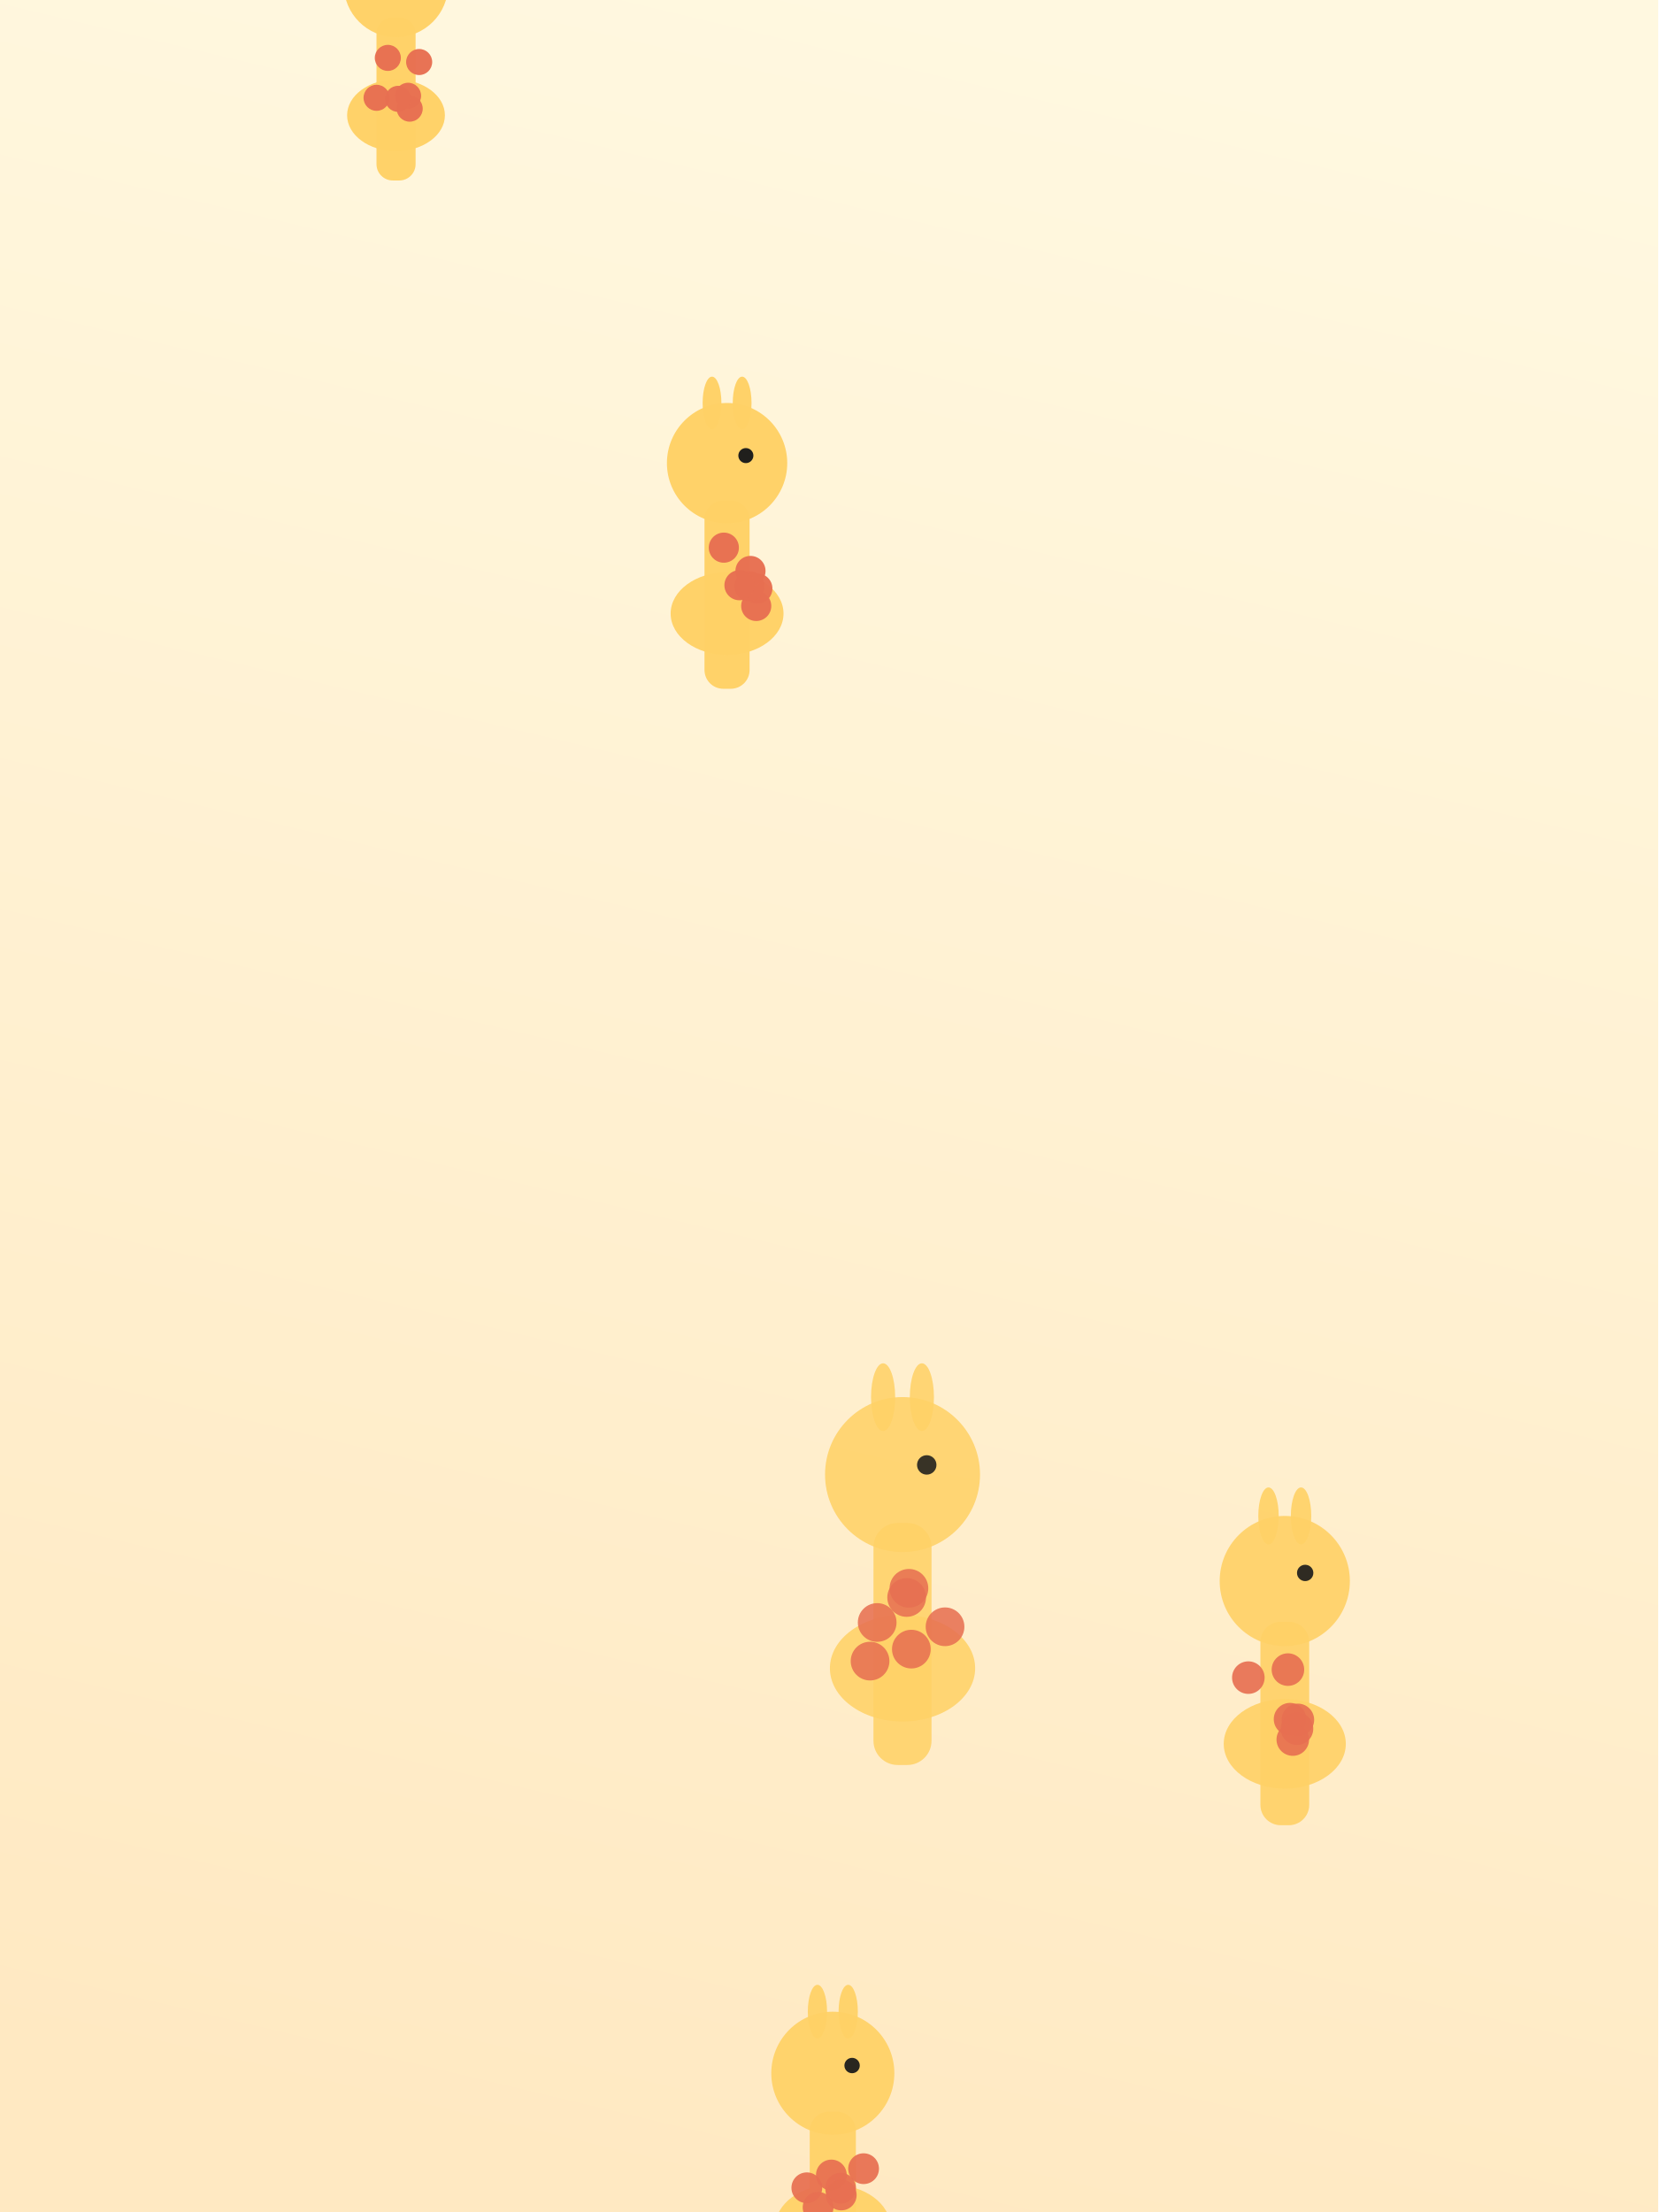
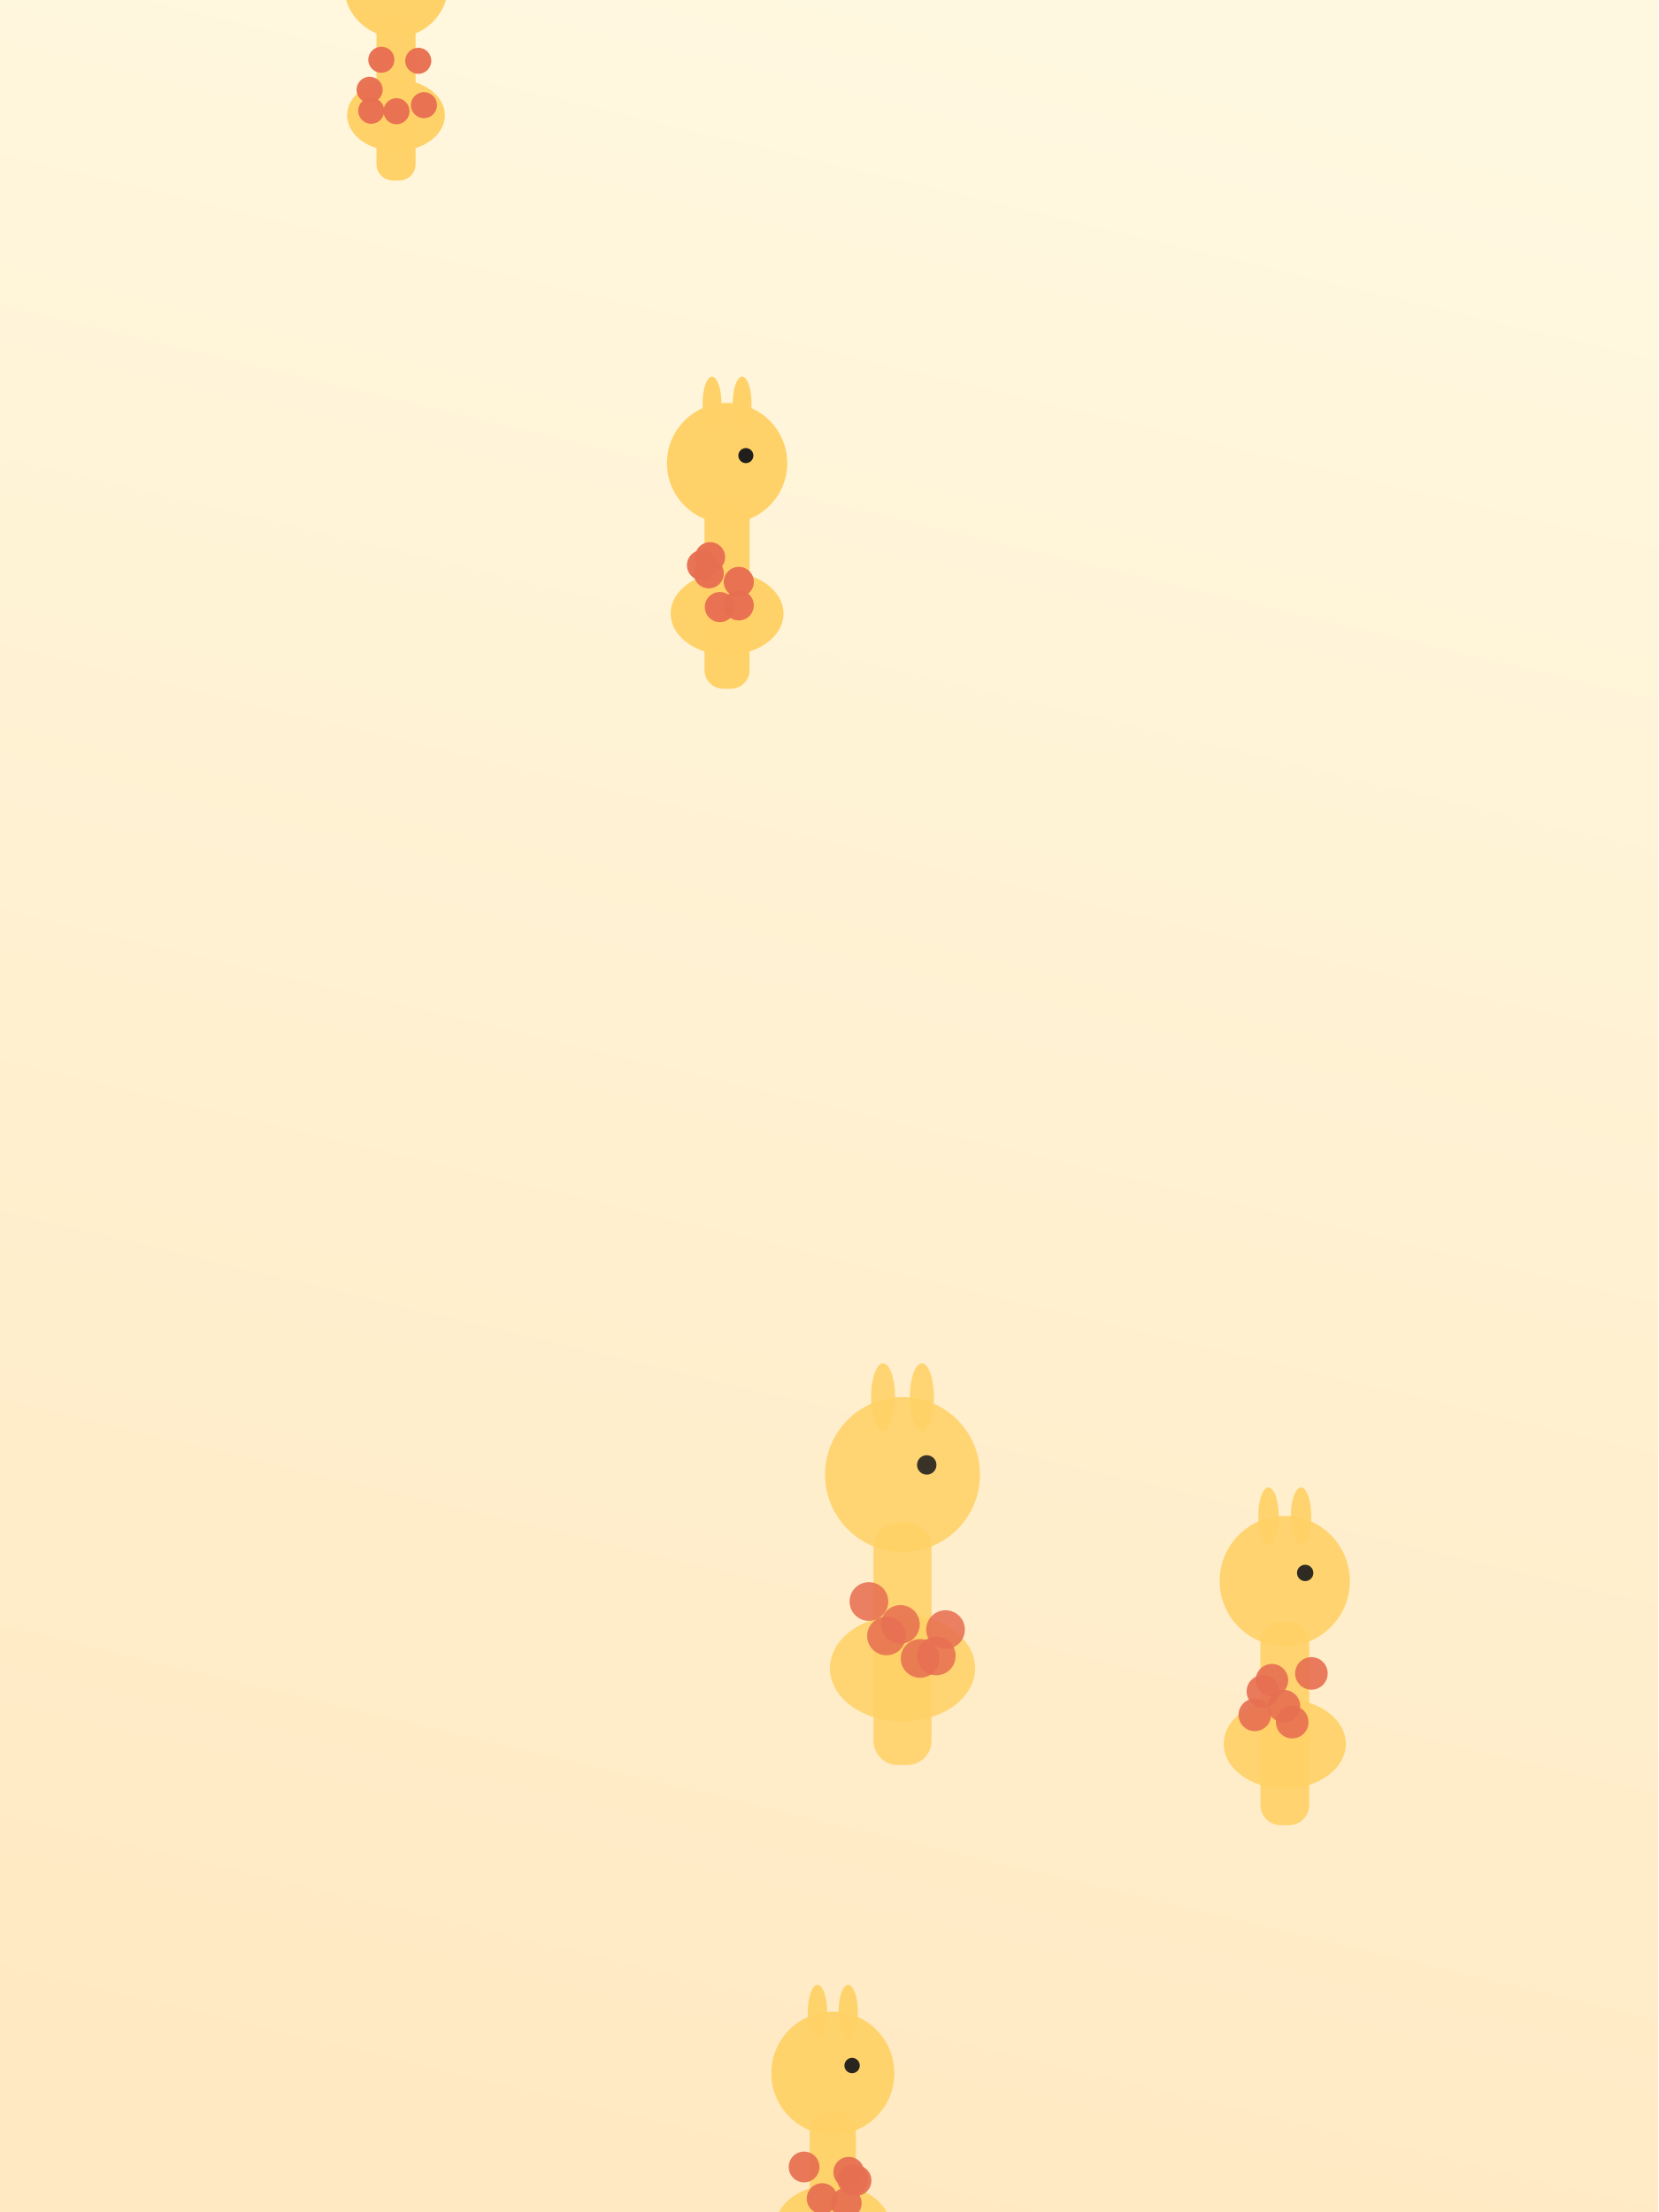
<svg xmlns="http://www.w3.org/2000/svg" viewBox="0 0 2048 2732" width="2048" height="2732">
  <defs>
    <linearGradient id="lg1" x1="58.7%" y1="0.8%" x2="41.3%" y2="99.2%">
      <stop offset="0.0%" stop-color="#fff8e0" />
      <stop offset="100.0%" stop-color="#ffe9c2" />
    </linearGradient>
  </defs>
  <rect x="0.0" y="0.0" width="2048.0" height="2732.0" rx="0" fill="url(#lg1)" opacity="1.00" />
  <g>
    <rect x="1000.1" y="2608.1" width="57.0" height="237.5" rx="23.748" fill="#ffd166" opacity="0.93" />
    <circle cx="1028.6" cy="2560.6" r="76.0" fill="#ffd166" opacity="0.93" />
    <ellipse cx="1009.6" cy="2484.6" rx="11.9" ry="33.2" fill="#ffd166" opacity="0.93" />
    <ellipse cx="1047.6" cy="2484.6" rx="11.9" ry="33.2" fill="#ffd166" opacity="0.93" />
    <circle cx="1052.4" cy="2551.1" r="9.5" fill="#1a1a1a" opacity="0.93" />
    <ellipse cx="1028.6" cy="2750.6" rx="71.2" ry="52.2" fill="#ffd166" opacity="0.93" />
-     <circle cx="1038.2" cy="2702.6" r="19.0" fill="#e76f51" opacity="0.93" />
-     <circle cx="996.5" cy="2702.1" r="19.0" fill="#e76f51" opacity="0.93" />
-     <circle cx="1026.8" cy="2686.3" r="19.0" fill="#e76f51" opacity="0.93" />
-     <circle cx="1039.0" cy="2711.0" r="19.0" fill="#e76f51" opacity="0.93" />
-     <circle cx="1010.4" cy="2726.3" r="19.0" fill="#e76f51" opacity="0.93" />
-     <circle cx="1066.6" cy="2678.5" r="19.0" fill="#e76f51" opacity="0.93" />
+     <circle cx="1057.3" cy="2693.1" r="19.0" fill="#e76f51" opacity="0.93" />
+     <circle cx="993.1" cy="2676.4" r="19.0" fill="#e76f51" opacity="0.93" />
+     <circle cx="1045.2" cy="2721.1" r="19.0" fill="#e76f51" opacity="0.93" />
+     <circle cx="1053.2" cy="2691.8" r="19.0" fill="#e76f51" opacity="0.93" />
+     <circle cx="1048.3" cy="2682.9" r="19.0" fill="#e76f51" opacity="0.93" />
+     <circle cx="1015.4" cy="2715.4" r="19.0" fill="#e76f51" opacity="0.93" />
  </g>
  <g>
    <rect x="465.0" y="21.7" width="48.3" height="201.2" rx="20.121" fill="#ffd166" opacity="0.97" />
    <circle cx="489.1" cy="-18.5" r="64.4" fill="#ffd166" opacity="0.97" />
    <ellipse cx="473.0" cy="-82.9" rx="10.1" ry="28.2" fill="#ffd166" opacity="0.97" />
    <ellipse cx="505.2" cy="-82.9" rx="10.1" ry="28.2" fill="#ffd166" opacity="0.97" />
    <circle cx="509.3" cy="-26.6" r="8.0" fill="#1a1a1a" opacity="0.97" />
    <ellipse cx="489.1" cy="142.4" rx="60.4" ry="44.3" fill="#ffd166" opacity="0.97" />
-     <circle cx="517.7" cy="76.6" r="16.1" fill="#e76f51" opacity="0.97" />
-     <circle cx="506.0" cy="134.2" r="16.1" fill="#e76f51" opacity="0.97" />
-     <circle cx="465.1" cy="120.8" r="16.1" fill="#e76f51" opacity="0.97" />
-     <circle cx="479.0" cy="71.5" r="16.1" fill="#e76f51" opacity="0.97" />
-     <circle cx="504.0" cy="118.3" r="16.1" fill="#e76f51" opacity="0.97" />
-     <circle cx="491.7" cy="122.1" r="16.1" fill="#e76f51" opacity="0.97" />
+     <circle cx="489.7" cy="137.4" r="16.1" fill="#e76f51" opacity="0.97" />
+     <circle cx="471.0" cy="73.8" r="16.1" fill="#e76f51" opacity="0.97" />
+     <circle cx="456.5" cy="110.9" r="16.1" fill="#e76f51" opacity="0.97" />
+     <circle cx="516.6" cy="75.1" r="16.1" fill="#e76f51" opacity="0.97" />
+     <circle cx="523.6" cy="129.9" r="16.1" fill="#e76f51" opacity="0.97" />
+     <circle cx="458.5" cy="136.8" r="16.1" fill="#e76f51" opacity="0.97" />
  </g>
  <g>
    <rect x="870.1" y="618.4" width="55.7" height="232.3" rx="23.227" fill="#ffd166" opacity="0.97" />
    <circle cx="898.0" cy="572.0" r="74.3" fill="#ffd166" opacity="0.97" />
    <ellipse cx="879.4" cy="497.7" rx="11.6" ry="32.5" fill="#ffd166" opacity="0.97" />
    <ellipse cx="916.6" cy="497.7" rx="11.6" ry="32.5" fill="#ffd166" opacity="0.97" />
    <circle cx="921.2" cy="562.7" r="9.3" fill="#1a1a1a" opacity="0.97" />
    <ellipse cx="898.0" cy="757.8" rx="69.7" ry="51.1" fill="#ffd166" opacity="0.97" />
-     <circle cx="934.0" cy="748.4" r="18.6" fill="#e76f51" opacity="0.97" />
-     <circle cx="935.4" cy="726.9" r="18.6" fill="#e76f51" opacity="0.97" />
-     <circle cx="894.0" cy="676.4" r="18.6" fill="#e76f51" opacity="0.97" />
-     <circle cx="925.6" cy="724.1" r="18.6" fill="#e76f51" opacity="0.97" />
-     <circle cx="926.9" cy="705.2" r="18.6" fill="#e76f51" opacity="0.97" />
-     <circle cx="913.3" cy="722.8" r="18.6" fill="#e76f51" opacity="0.97" />
+     <circle cx="889.1" cy="749.8" r="18.6" fill="#e76f51" opacity="0.97" />
+     <circle cx="877.0" cy="688.2" r="18.6" fill="#e76f51" opacity="0.97" />
+     <circle cx="867.0" cy="698.1" r="18.6" fill="#e76f51" opacity="0.97" />
+     <circle cx="912.5" cy="718.7" r="18.6" fill="#e76f51" opacity="0.97" />
+     <circle cx="875.4" cy="708.1" r="18.6" fill="#e76f51" opacity="0.97" />
+     <circle cx="912.4" cy="747.7" r="18.6" fill="#e76f51" opacity="0.97" />
  </g>
  <g>
    <rect x="1556.7" y="2003.0" width="60.3" height="251.3" rx="25.134" fill="#ffd166" opacity="0.91" />
    <circle cx="1586.8" cy="1952.7" r="80.4" fill="#ffd166" opacity="0.91" />
    <ellipse cx="1566.7" cy="1872.3" rx="12.6" ry="35.2" fill="#ffd166" opacity="0.91" />
    <ellipse cx="1606.9" cy="1872.3" rx="12.6" ry="35.2" fill="#ffd166" opacity="0.91" />
    <circle cx="1612.0" cy="1942.7" r="10.1" fill="#1a1a1a" opacity="0.91" />
    <ellipse cx="1586.8" cy="2153.8" rx="75.4" ry="55.3" fill="#ffd166" opacity="0.91" />
-     <circle cx="1593.3" cy="2123.3" r="20.1" fill="#e76f51" opacity="0.91" />
-     <circle cx="1601.9" cy="2135.1" r="20.1" fill="#e76f51" opacity="0.91" />
-     <circle cx="1603.0" cy="2124.2" r="20.1" fill="#e76f51" opacity="0.91" />
-     <circle cx="1590.7" cy="2062.1" r="20.1" fill="#e76f51" opacity="0.91" />
-     <circle cx="1596.7" cy="2148.5" r="20.1" fill="#e76f51" opacity="0.91" />
-     <circle cx="1541.8" cy="2072.0" r="20.1" fill="#e76f51" opacity="0.91" />
+     <circle cx="1570.9" cy="2075.2" r="20.1" fill="#e76f51" opacity="0.91" />
+     <circle cx="1585.8" cy="2107.3" r="20.1" fill="#e76f51" opacity="0.91" />
+     <circle cx="1596.0" cy="2127.0" r="20.1" fill="#e76f51" opacity="0.91" />
+     <circle cx="1559.8" cy="2089.0" r="20.1" fill="#e76f51" opacity="0.91" />
+     <circle cx="1619.7" cy="2066.8" r="20.1" fill="#e76f51" opacity="0.91" />
+     <circle cx="1549.8" cy="2118.0" r="20.1" fill="#e76f51" opacity="0.91" />
  </g>
  <g>
    <rect x="1078.8" y="1881.0" width="71.7" height="298.9" rx="29.891" fill="#ffd166" opacity="0.87" />
    <circle cx="1114.7" cy="1821.2" r="95.7" fill="#ffd166" opacity="0.87" />
    <ellipse cx="1090.7" cy="1725.6" rx="14.9" ry="41.8" fill="#ffd166" opacity="0.87" />
    <ellipse cx="1138.6" cy="1725.6" rx="14.9" ry="41.8" fill="#ffd166" opacity="0.87" />
    <circle cx="1144.6" cy="1809.3" r="12.0" fill="#1a1a1a" opacity="0.87" />
    <ellipse cx="1114.7" cy="2060.4" rx="89.7" ry="65.8" fill="#ffd166" opacity="0.87" />
-     <circle cx="1083.4" cy="2003.9" r="23.9" fill="#e76f51" opacity="0.87" />
-     <circle cx="1167.2" cy="2009.2" r="23.9" fill="#e76f51" opacity="0.87" />
-     <circle cx="1125.6" cy="2036.8" r="23.9" fill="#e76f51" opacity="0.87" />
-     <circle cx="1074.6" cy="2051.6" r="23.9" fill="#e76f51" opacity="0.87" />
-     <circle cx="1119.8" cy="1973.0" r="23.9" fill="#e76f51" opacity="0.87" />
-     <circle cx="1122.6" cy="1961.7" r="23.9" fill="#e76f51" opacity="0.87" />
+     <circle cx="1167.8" cy="2012.7" r="23.9" fill="#e76f51" opacity="0.87" />
+     <circle cx="1094.9" cy="2020.5" r="23.9" fill="#e76f51" opacity="0.87" />
+     <circle cx="1136.4" cy="2048.3" r="23.9" fill="#e76f51" opacity="0.87" />
+     <circle cx="1073.2" cy="1978.0" r="23.9" fill="#e76f51" opacity="0.87" />
+     <circle cx="1112.1" cy="2006.3" r="23.9" fill="#e76f51" opacity="0.87" />
+     <circle cx="1156.4" cy="2045.2" r="23.9" fill="#e76f51" opacity="0.87" />
  </g>
</svg>
